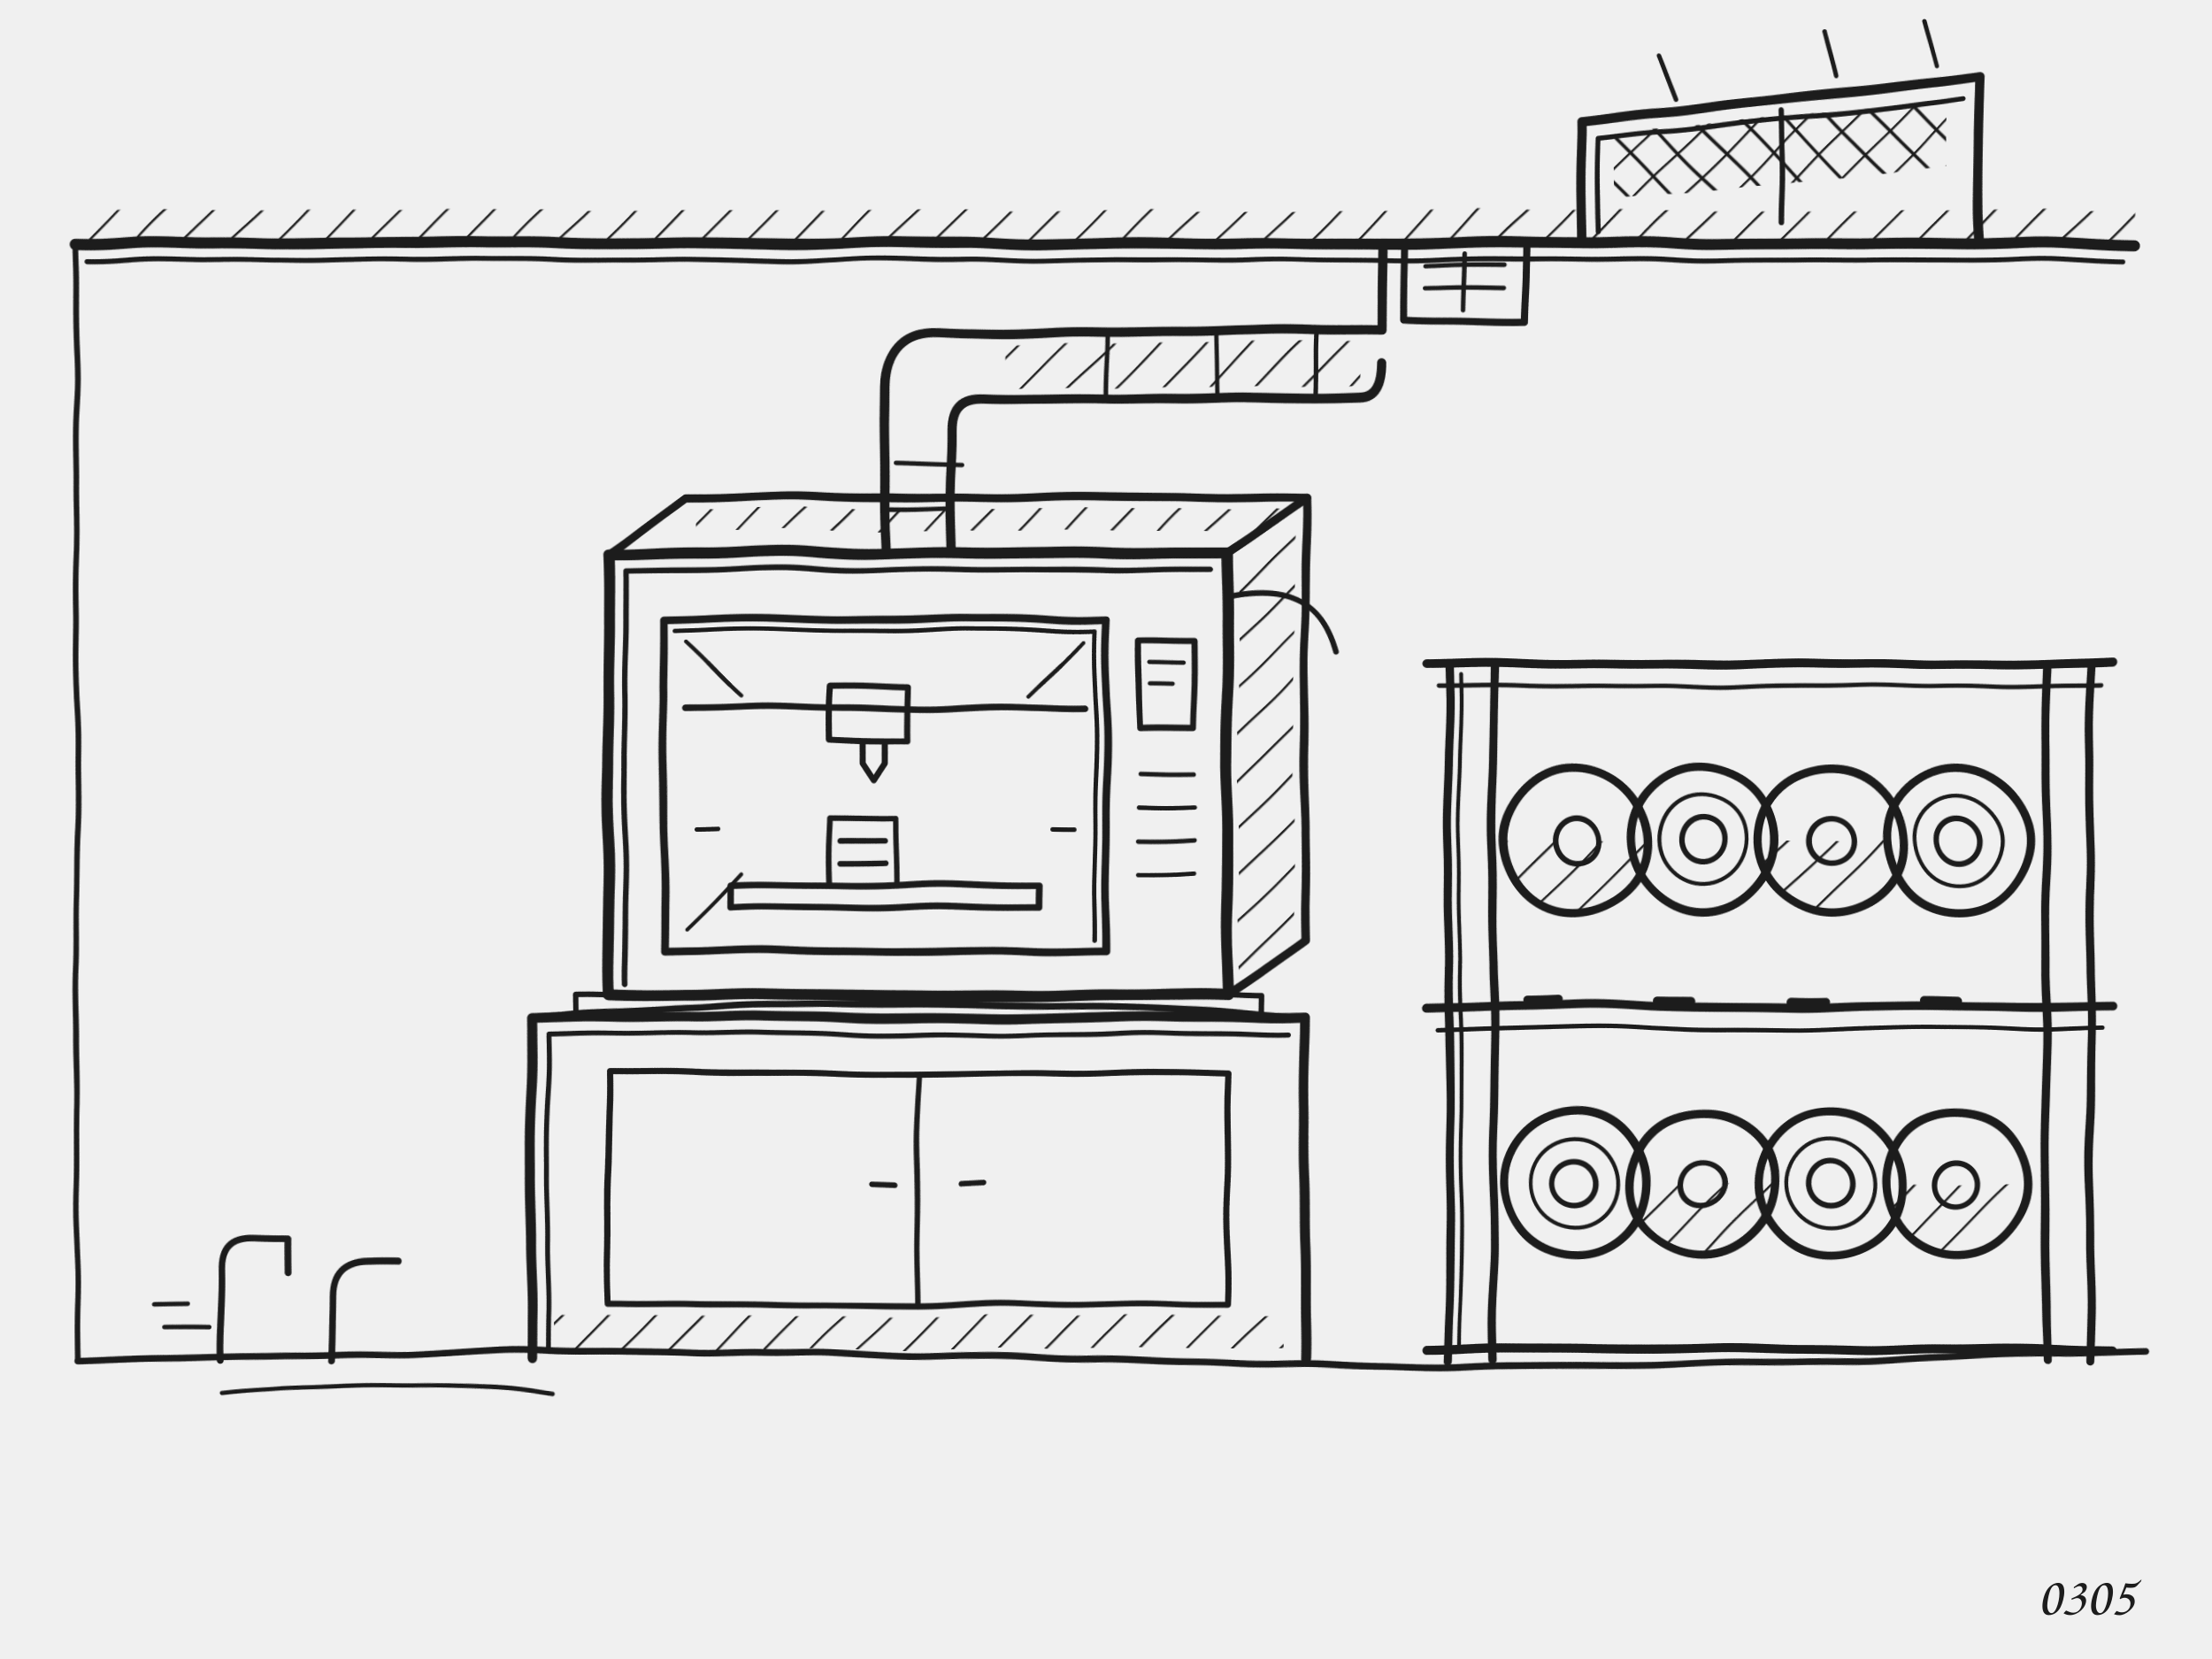
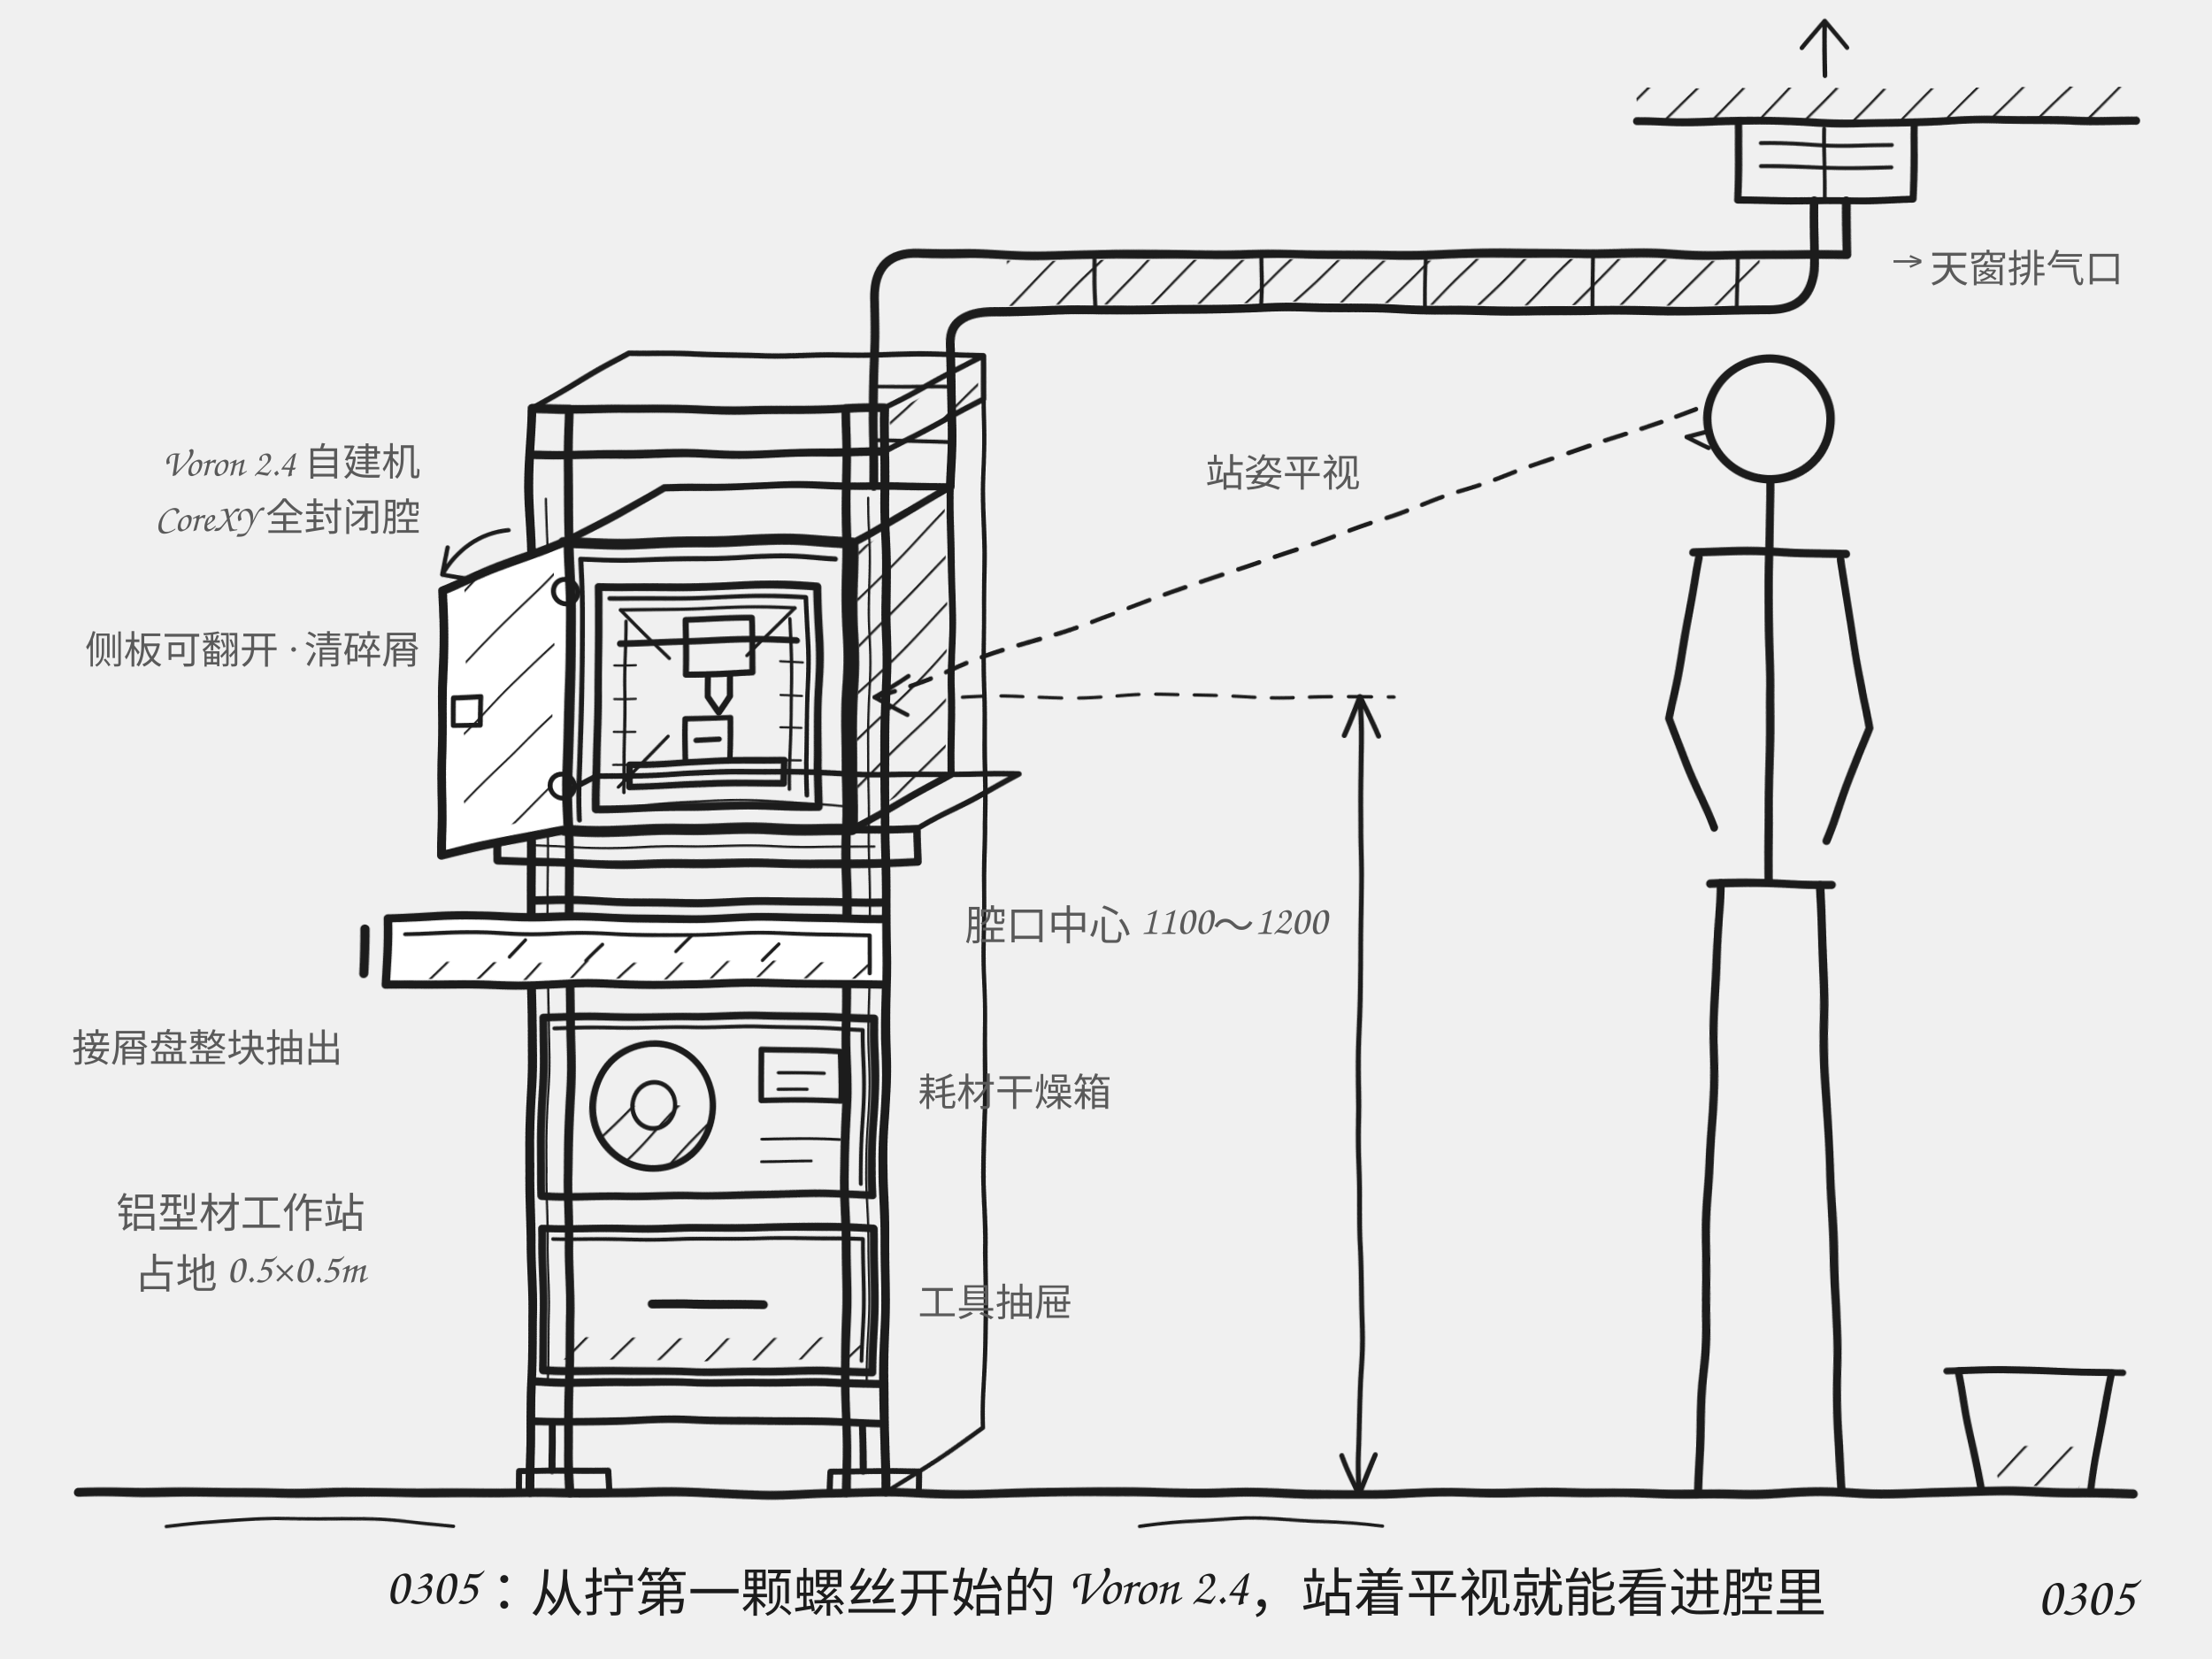
<svg xmlns="http://www.w3.org/2000/svg" viewBox="0 0 400 300" width="400" height="300">
  <defs>
    <filter id="m0305-rough" x="-5%" y="-5%" width="110%" height="110%">
      <feTurbulence type="fractalNoise" baseFrequency="0.04" numOctaves="2" seed="7" result="n" />
      <feDisplacementMap in="SourceGraphic" in2="n" scale="1.6" xChannelSelector="R" yChannelSelector="G" />
    </filter>
    <pattern id="m0305-hatch" width="6" height="6" patternUnits="userSpaceOnUse" patternTransform="rotate(45)">
      <line x1="0" y1="0" x2="0" y2="6" stroke="#1c1c1c" stroke-width="0.8" />
    </pattern>
    <pattern id="m0305-hatch2" width="6" height="6" patternUnits="userSpaceOnUse" patternTransform="rotate(45)">
      <line x1="0" y1="0" x2="0" y2="6" stroke="#1c1c1c" stroke-width="0.8" />
      <line x1="0" y1="3" x2="6" y2="3" stroke="#1c1c1c" stroke-width="0.6" />
    </pattern>
+     <pattern id="m0305-hatchl" width="9" height="9" patternUnits="userSpaceOnUse" patternTransform="rotate(45)">
+       <line x1="0" y1="0" x2="0" y2="9" stroke="#1c1c1c" stroke-width="0.7" />
+     </pattern>
  </defs>
  <g filter="url(#m0305-rough)" stroke="#1c1c1c" fill="none" stroke-linecap="round" stroke-linejoin="round">
-     <path d="M14 246 Q120 243 200 246 T388 244" stroke-width="1.2" />
-     <path d="M40 252 q30 -3 60 0" stroke-width="0.8" />
-     <path d="M14 44 H386" stroke-width="2" />
-     <path d="M16 47 H384" stroke-width="0.9" />
-     <path d="M14 44 V246" stroke-width="1" />
-     <path d="M14 44 H386 V38 H14 Z" fill="url(#m0305-hatch)" stroke="none" />
-     <path d="M286 44 V22 L358 14 V44" stroke-width="1.7" />
-     <path d="M289 42 V25 L355 18" stroke-width="0.9" />
-     <path d="M292 24 L352 18 L352 30 L292 36 Z" fill="url(#m0305-hatch2)" stroke="none" />
-     <path d="M286 22 L358 14" stroke-width="1.4" />
-     <path d="M322 20 V40" stroke-width="1" />
-     <path d="M300 10 l3 8 M330 6 l2 8 M348 4 l2 8" stroke-width="0.8" />
-     <path d="M254 44 V58 H276 V44" stroke-width="1.3" />
-     <path d="M258 48 h14 M258 52 h14 M265 46 v10" stroke-width="0.8" />
-     <path d="M160 100 V70 Q160 60 170 60 L250 60 V44" stroke-width="1.7" />
-     <path d="M172 100 V78 Q172 72 178 72 L246 72 Q250 72 250 66" stroke-width="1.7" />
-     <path d="M160 92 h12 M162 84 h12 M200 60 v12 M220 60 v12 M238 60 v12" stroke-width="0.8" />
-     <path d="M182 62 H246 V70 H182 Z" fill="url(#m0305-hatch)" stroke="none" />
-     <path d="M96 246 V184 H236 V246" stroke-width="1.8" />
-     <path d="M99 244 V187 H233" stroke-width="0.9" />
-     <path d="M96 184 q70 -5 140 0" stroke-width="1.2" />
-     <path d="M110 194 H222 V236 H110 Z" stroke-width="1.1" />
-     <path d="M166 194 V236 M158 214 h4 M174 214 h4" stroke-width="1" />
-     <path d="M100 238 H232 V244 H100 Z" fill="url(#m0305-hatch)" stroke="none" />
-     <path d="M104 180 H228 V184 H104 Z" stroke-width="1" />
-     <path d="M110 180 V100 H222 V180 Z" stroke-width="2" />
-     <path d="M113 178 V103 H219" stroke-width="1" />
-     <path d="M110 100 L124 90 H236 L222 100" stroke-width="1.5" />
-     <path d="M222 100 L236 90 V170 L222 180" stroke-width="1.5" />
-     <path d="M224 102 L234 94 V168 L224 176 Z" fill="url(#m0305-hatch)" stroke="none" />
-     <path d="M120 112 H200 V172 H120 Z" stroke-width="1.4" />
-     <path d="M122 114 H198 V170" stroke-width="0.8" />
-     <path d="M124 116 l10 10 M196 116 l-10 10 M124 168 l10 -10" stroke-width="0.7" />
-     <path d="M124 128 H196" stroke-width="1.2" />
-     <path d="M150 124 h14 v10 h-14 Z M156 134 v4 l2 3 M160 134 v4 l-2 3" stroke-width="1.1" />
-     <path d="M132 160 H188 V164 H132 Z" stroke-width="1.2" />
-     <path d="M150 160 v-12 h12 v12 M152 156 h8 M152 152 h8" stroke-width="1" />
-     <path d="M126 150 l4 0 M190 150 l4 0" stroke-width="0.8" />
-     <path d="M206 116 H216 V132 H206 Z" stroke-width="1.1" />
-     <path d="M208 120 h6 M208 124 h4" stroke-width="0.8" />
-     <path d="M206 140 h10 M206 146 h10 M206 152 h10 M206 158 h10" stroke-width="0.8" />
-     <path d="M222 108 q16 -4 20 10" stroke-width="1" />
-     <path d="M128 120 l4 4 M192 120 l-4 4" stroke-width="0.7" />
-     <path d="M126 92 H232 V96 H126 Z" fill="url(#m0305-hatch)" stroke="none" />
-     <path d="M262 246 V120 M270 246 V120 M370 246 V120 M378 246 V120" stroke-width="1.5" />
-     <path d="M264 122 V244" stroke-width="0.7" />
-     <path d="M258 120 H382 M258 182 H382 M258 244 H382" stroke-width="1.6" />
-     <path d="M260 124 H380 M260 186 H380" stroke-width="0.8" />
-     <circle cx="285" cy="152" r="13" stroke-width="1.5" />
-     <circle cx="285" cy="152" r="4" stroke-width="1" />
-     <circle cx="308" cy="152" r="13" stroke-width="1.5" />
-     <circle cx="308" cy="152" r="4" stroke-width="1" />
-     <circle cx="331" cy="152" r="13" stroke-width="1.5" />
-     <circle cx="331" cy="152" r="4" stroke-width="1" />
-     <circle cx="354" cy="152" r="13" stroke-width="1.5" />
-     <circle cx="354" cy="152" r="4" stroke-width="1" />
-     <path d="M285 152 m-13 0 a13 13 0 0 0 26 0 Z" fill="url(#m0305-hatch)" stroke="none" />
-     <path d="M331 152 m-13 0 a13 13 0 0 0 26 0 Z" fill="url(#m0305-hatch)" stroke="none" />
-     <circle cx="308" cy="152" r="8" stroke-width="0.7" />
-     <circle cx="354" cy="152" r="8" stroke-width="0.7" />
-     <circle cx="285" cy="214" r="13" stroke-width="1.5" />
-     <circle cx="285" cy="214" r="4" stroke-width="1" />
-     <circle cx="308" cy="214" r="13" stroke-width="1.5" />
-     <circle cx="308" cy="214" r="4" stroke-width="1" />
-     <circle cx="331" cy="214" r="13" stroke-width="1.5" />
-     <circle cx="331" cy="214" r="4" stroke-width="1" />
-     <circle cx="354" cy="214" r="13" stroke-width="1.5" />
-     <circle cx="354" cy="214" r="4" stroke-width="1" />
-     <path d="M308 214 m-13 0 a13 13 0 0 0 26 0 Z" fill="url(#m0305-hatch)" stroke="none" />
-     <path d="M354 214 m-13 0 a13 13 0 0 0 26 0 Z" fill="url(#m0305-hatch)" stroke="none" />
-     <circle cx="285" cy="214" r="8" stroke-width="0.7" />
-     <circle cx="331" cy="214" r="8" stroke-width="0.7" />
-     <path d="M276 181 h6 M300 181 h6 M324 181 h6 M348 181 h6" stroke-width="1.6" />
-     <path d="M40 246 v-16 q0 -6 6 -6 h6 v6 M60 246 v-12 q0 -6 6 -6 h6" stroke-width="1.2" />
-     <path d="M28 236 h6 M30 240 h8" stroke-width="0.8" />
+     <path d="M14 270 H386" stroke-width="1.6" />
+     <path d="M30 276 q26 -3 52 0 M206 276 q22 -3 44 0" stroke-width="0.6" />
+     <path d="M296 22 H386" stroke-width="1.4" />
+     <path d="M296 16 H386 V22 H296 Z" fill="url(#m0305-hatch)" stroke="none" />
+     <path d="M314 22 V36 H346 V22" stroke-width="1.3" />
+     <path d="M318 26 H342 M318 30 H342 M330 23 V36" stroke-width="0.7" />
+     <path d="M330 14 V4 M326 9 l4 -5 l4 5" stroke-width="0.8" />
+     <path d="M158 88 V54 Q158 46 166 46 H334 V36" stroke-width="1.6" />
+     <path d="M172 88 V62 Q172 56 180 56 H320 Q328 56 328 48 V36" stroke-width="1.6" />
+     <path d="M158 70 H172 M158 80 H172" stroke-width="0.7" />
+     <path d="M198 46 V56" stroke-width="0.7" />
+     <path d="M228 46 V56" stroke-width="0.7" />
+     <path d="M258 46 V56" stroke-width="0.7" />
+     <path d="M288 46 V56" stroke-width="0.7" />
+     <path d="M314 46 V56" stroke-width="0.7" />
+     <path d="M182 47 H318 V55 H182 Z" fill="url(#m0305-hatch)" stroke="none" />
+     <path d="M96 270 V74 H103 V270" stroke-width="1.6" />
+     <path d="M153 270 V74 H160 V270" stroke-width="1.6" />
+     <path d="M96 74 H160 V82 H96 Z" stroke-width="1.5" />
+     <path d="M96 156 H160 V163 H96 Z" stroke-width="1.5" />
+     <path d="M96 250 H160 V257 H96 Z" stroke-width="1.4" />
+     <path d="M96 74 l18 -10 H178 l-18 10 M160 74 l18 -10 v8 l-18 10" stroke-width="1" />
+     <path d="M178 64 V258 M160 270 l18 -12" stroke-width="0.8" />
+     <path d="M161 75 l16 -9 v7 l-16 9 Z" fill="url(#m0305-hatch)" stroke="none" />
+     <path d="M99 90 V250 M157 90 V250" stroke-width="0.4" />
+     <path d="M100 257 V266 M156 257 V266" stroke-width="1.3" />
+     <path d="M94 266 H110 V270 H94 Z M150 266 H166 V270 H150 Z" stroke-width="1.1" />
+     <path d="M90 150 H166 V156 H90 Z" stroke-width="1.4" />
+     <path d="M90 150 l18 -10 H184 l-18 10" stroke-width="1" />
+     <path d="M96 153 h62 M110 146 q22 -2 44 0" stroke-width="0.4" />
+     <path d="M102 150 V98 H154 V150 Z" stroke-width="2" />
+     <path d="M105 148 V101 H151" stroke-width="0.9" />
+     <path d="M102 98 l18 -10 H172 l-18 10 M154 98 l18 -10 V140 l-18 10" stroke-width="1.3" />
+     <path d="M155 99 l16 -9 v49 l-16 9 Z" fill="url(#m0305-hatch)" stroke="none" />
+     <path d="M108 106 H148 V146 H108 Z" stroke-width="1.4" />
+     <path d="M110 108 H146 V144" stroke-width="0.8" />
+     <path d="M112 110 l9 9 M144 110 l-9 9 M112 142 l9 -9" stroke-width="0.6" />
+     <path d="M112 116 H144" stroke-width="1.2" />
+     <path d="M112 110 H144" stroke-width="0.6" />
+     <path d="M124 112 h12 v10 h-12 Z M128 122 v4 l2 3 M132 122 v4 l-2 3" stroke-width="1.1" />
+     <path d="M114 138 H142 V142 H114 Z" stroke-width="1.2" />
+     <path d="M124 138 v-8 h8 v8 M126 134 h4" stroke-width="1" />
+     <path d="M113 112 V143 M143 112 V143" stroke-width="0.6" />
+     <path d="M111 120 h4 M141 120 h4" stroke-width="0.4" />
+     <path d="M111 126 h4 M141 126 h4" stroke-width="0.4" />
+     <path d="M111 132 h4 M141 132 h4" stroke-width="0.4" />
+     <path d="M111 138 h4 M141 138 h4" stroke-width="0.4" />
+     <path d="M102 98 L80 107 V155 L102 150 Z" fill="#fff" stroke="none" />
+     <path d="M100 100 L84 106 V152 L100 147 Z" fill="url(#m0305-hatchl)" stroke="none" />
+     <path d="M102 98 L80 107 V155 L102 150" stroke-width="1.6" />
+     <circle cx="102" cy="107" r="2.2" stroke-width="0.9" />
+     <circle cx="102" cy="142" r="2.2" stroke-width="0.9" />
+     <path d="M82 126 h5 v5 h-5 Z" stroke-width="0.9" />
+     <path d="M92 96 a16 16 0 0 0 -12 8 M80 104 l1 -5 M80 104 l5 1" stroke-width="0.8" />
+     <path d="M70 166 H160 V178 H70 Z" fill="#fff" stroke="none" />
+     <path d="M70 166 H160 V178 H70 Z" stroke-width="1.5" />
+     <path d="M73 169 H157 V176" stroke-width="0.7" />
+     <path d="M73 174 H157 V177 H73 Z" fill="url(#m0305-hatch)" stroke="none" />
+     <path d="M66 168 V176" stroke-width="1.6" />
+     <path d="M92 173 l3 -3 M106 174 l3 -3 M122 172 l3 -3 M138 174 l3 -3" stroke-width="0.6" />
+     <path d="M98 184 H158 V216 H98 Z" stroke-width="1.4" />
+     <path d="M100 186 H156 V214" stroke-width="0.7" />
+     <circle cx="118" cy="200" r="11" stroke-width="1.2" />
+     <circle cx="118" cy="200" r="4" stroke-width="0.8" />
+     <path d="M118 200 m-11 0 a11 11 0 0 0 22 0 Z" fill="url(#m0305-hatch)" stroke="none" />
+     <path d="M138 190 H152 V199 H138 Z" stroke-width="1" />
+     <path d="M141 194 h8 M141 197 h5" stroke-width="0.6" />
+     <path d="M138 206 h14 M138 210 h9" stroke-width="0.5" />
+     <path d="M98 222 H158 V248 H98 Z" stroke-width="1.4" />
+     <path d="M100 224 H156 V246" stroke-width="0.7" />
+     <path d="M118 236 H138" stroke-width="1.6" />
+     <path d="M100 242 H156 V246 H100 Z" fill="url(#m0305-hatch)" stroke="none" />
+     <circle cx="320" cy="76" r="11" stroke-width="1.5" />
+     <path d="M309 78 l-4 1 l4 2" stroke-width="0.8" />
+     <path d="M320 87 V160 M306 100 H334 M309 160 H331" stroke-width="1.5" />
+     <path d="M307 101 L302 130 L310 150 M333 101 L338 132 L330 152" stroke-width="1.4" />
+     <path d="M311 160 L307 270 M329 160 L333 270 M307 270 H295 M333 270 H345" stroke-width="1.5" />
+     <path d="M307 74 L158 126" stroke-width="0.8" stroke-dasharray="4 3" />
+     <path d="M164 122 l-6 4 l6 3" stroke-width="0.8" />
+     <path d="M354 248 L358 270 H378 L382 248 Z" stroke-width="1.3" />
+     <path d="M352 248 H384" stroke-width="1.2" />
+     <path d="M360 262 H377 L376 269 H361 Z" fill="url(#m0305-hatch)" stroke="none" />
+     <path d="M174 126 H252" stroke-width="0.6" stroke-dasharray="4 3" />
+     <path d="M246 126 V270" stroke-width="0.9" />
+     <path d="M246 126 l-3 7 M246 126 l3 7 M246 270 l-3 -7 M246 270 l3 -7" stroke-width="0.9" />
  </g>
  <text x="386" y="292" text-anchor="end" font-family="'Comic Sans MS','Segoe Print','Bradley Hand',cursive" font-size="10" fill="#1c1c1c">0305</text>
+   <text x="76" y="86" font-family="'Long Cang','Kaiti SC',cursive" font-size="7" fill="#5a5a5a" text-anchor="end" filter="none">Voron 2.4 自建机</text>
+   <text x="76" y="96" font-family="'Long Cang','Kaiti SC',cursive" font-size="7" fill="#5a5a5a" text-anchor="end" filter="none">CoreXY 全封闭腔</text>
+   <text x="76" y="120" font-family="'Long Cang','Kaiti SC',cursive" font-size="7" fill="#5a5a5a" text-anchor="end" filter="none">侧板可翻开 · 清碎屑</text>
+   <text x="62" y="192" font-family="'Long Cang','Kaiti SC',cursive" font-size="7" fill="#5a5a5a" text-anchor="end" filter="none">接屑盘整块抽出</text>
+   <text x="66" y="222" font-family="'Long Cang','Kaiti SC',cursive" font-size="7.5" fill="#5a5a5a" text-anchor="end" filter="none">铝型材工作站</text>
+   <text x="66" y="233" font-family="'Long Cang','Kaiti SC',cursive" font-size="7.5" fill="#5a5a5a" text-anchor="end" filter="none">占地 0.5×0.5m</text>
+   <text x="166" y="200" font-family="'Long Cang','Kaiti SC',cursive" font-size="7" fill="#5a5a5a" text-anchor="start" filter="none">耗材干燥箱</text>
+   <text x="166" y="238" font-family="'Long Cang','Kaiti SC',cursive" font-size="7" fill="#5a5a5a" text-anchor="start" filter="none">工具抽屉</text>
+   <text x="240" y="170" font-family="'Long Cang','Kaiti SC',cursive" font-size="7.5" fill="#5a5a5a" text-anchor="end" filter="none">腔口中心 1100～1200</text>
+   <text x="232" y="88" font-family="'Long Cang','Kaiti SC',cursive" font-size="7" fill="#5a5a5a" text-anchor="middle" filter="none">站姿平视</text>
+   <text x="384" y="50" font-family="'Long Cang','Kaiti SC',cursive" font-size="7" fill="#5a5a5a" text-anchor="end" filter="none">→ 天窗排气口</text>
+   <text x="200" y="290" font-family="'Long Cang','Kaiti SC',cursive" font-size="9.5" fill="#1c1c1c" text-anchor="middle" filter="none">0305：从拧第一颗螺丝开始的 Voron 2.4，站着平视就能看进腔里</text>
</svg>
